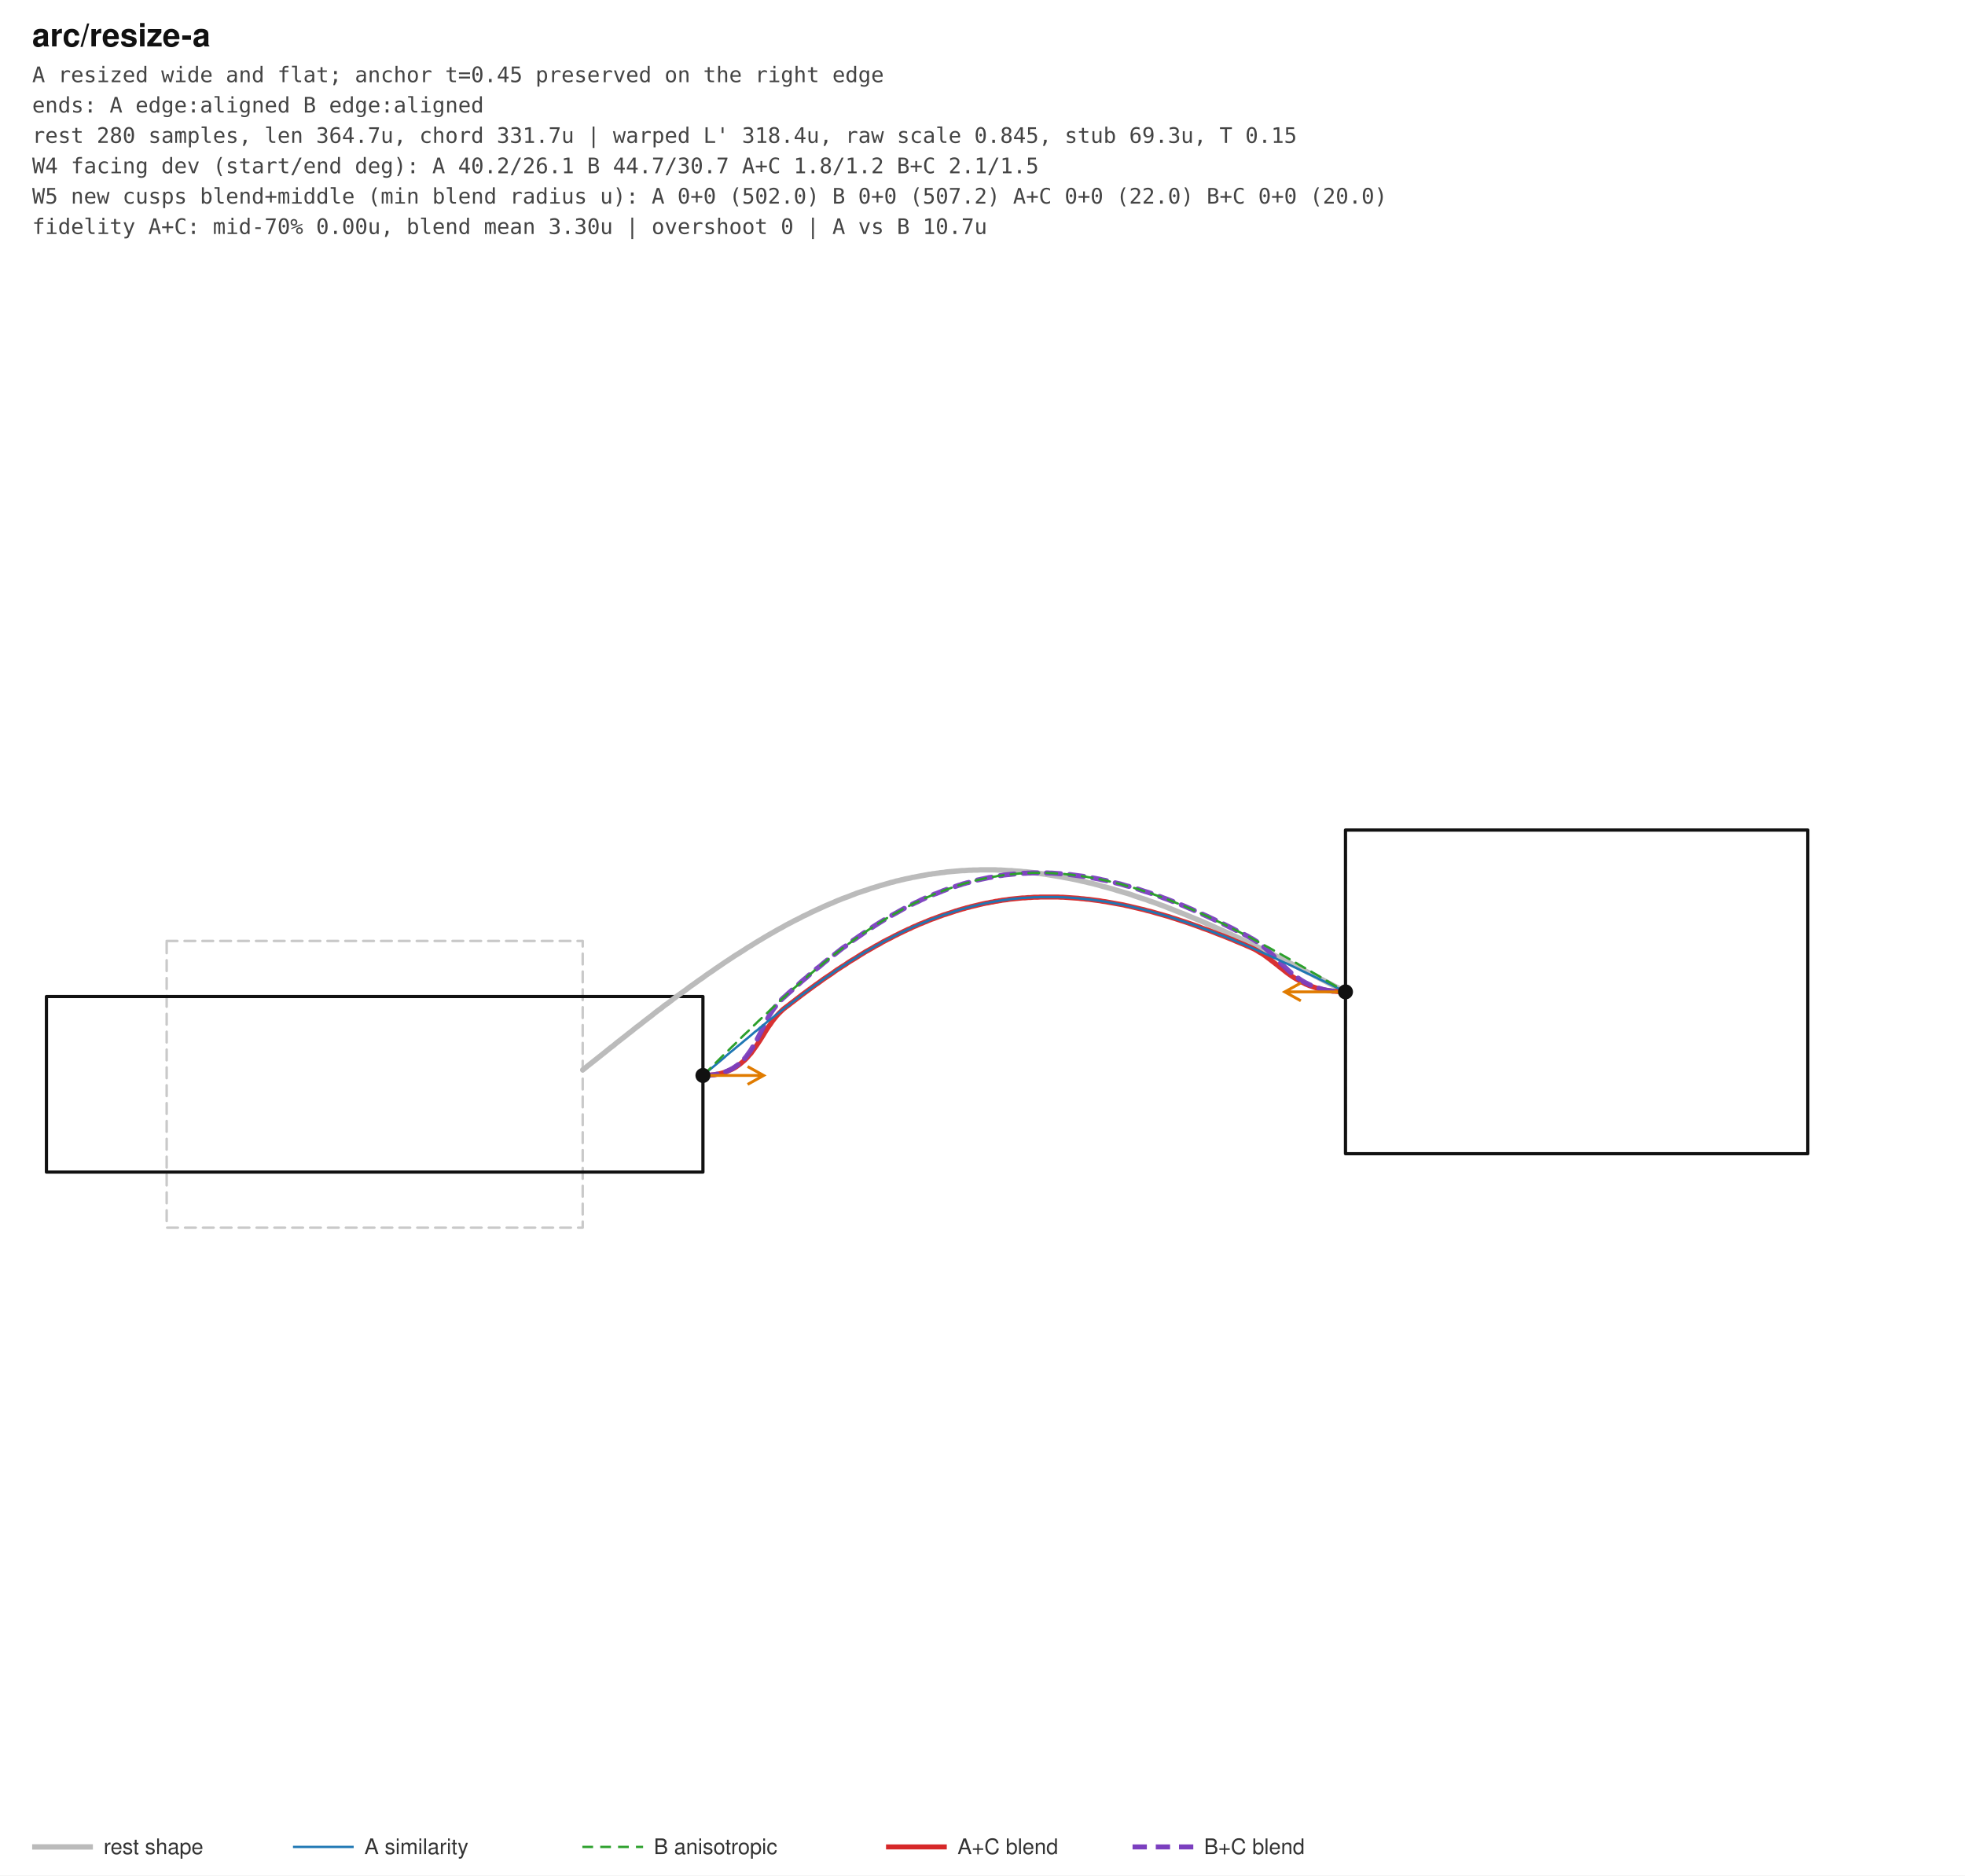
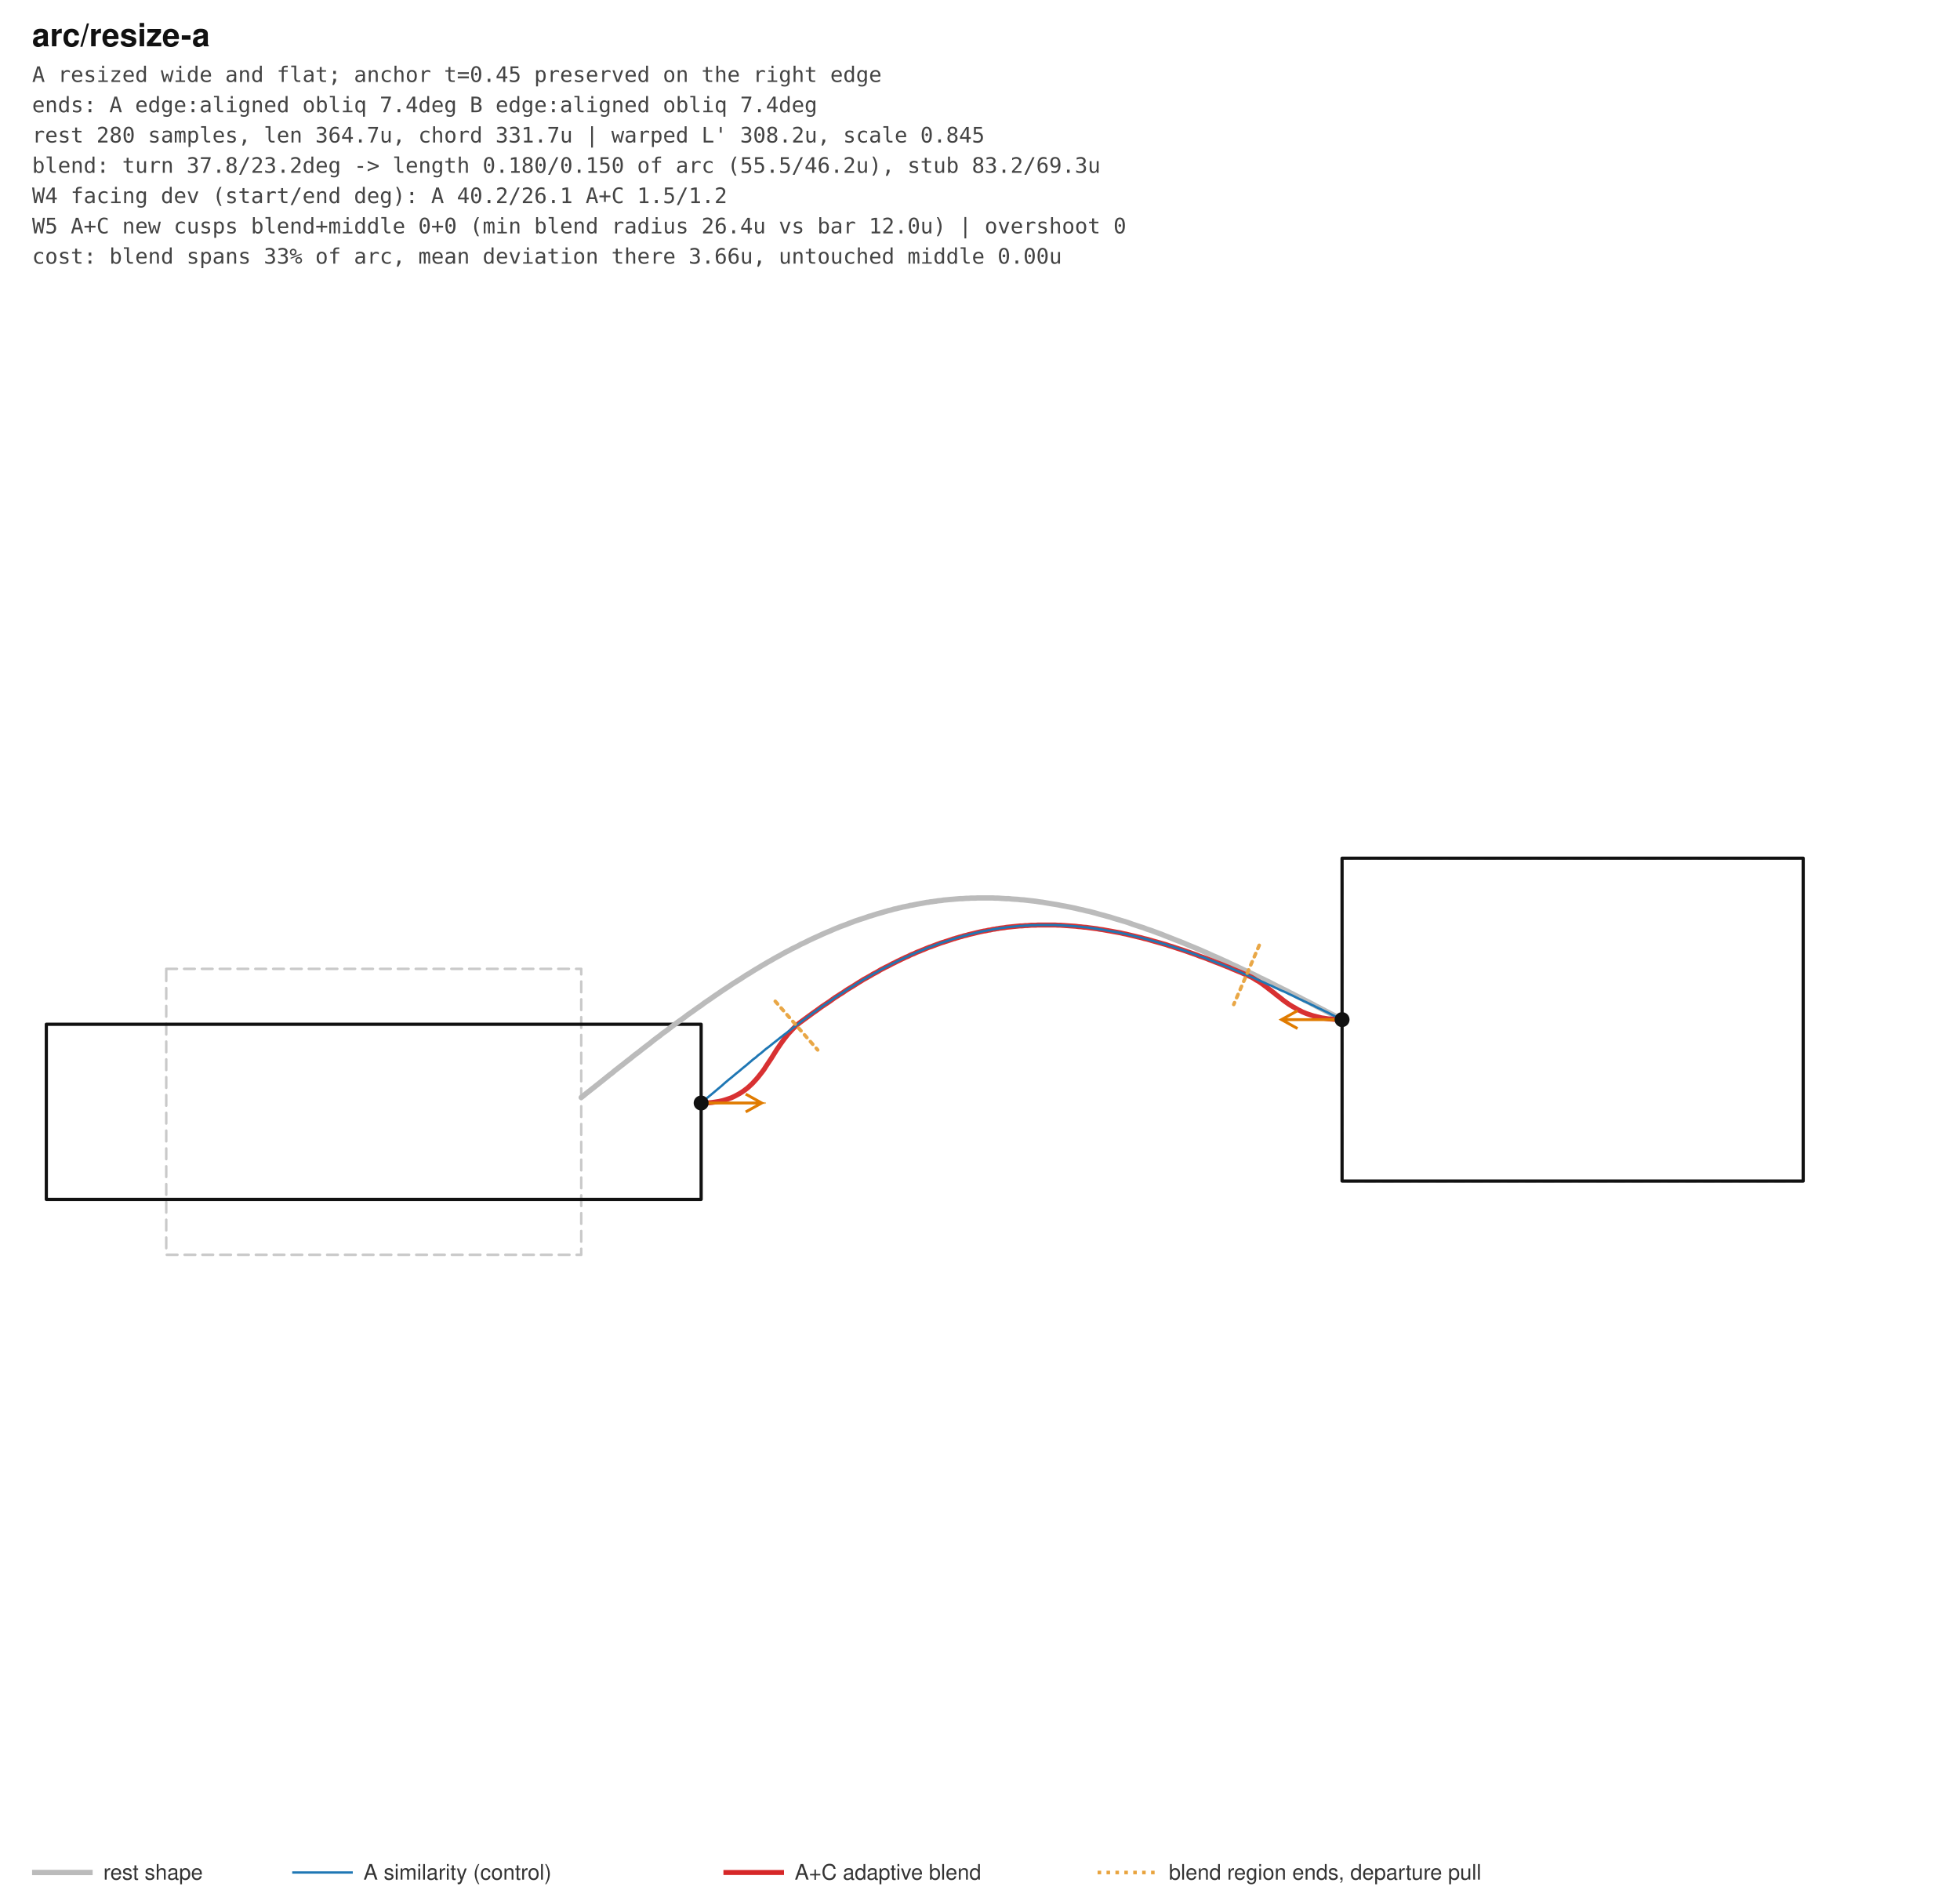
- <svg xmlns="http://www.w3.org/2000/svg" width="1100" height="1050" viewBox="0 0 1100 1050">
-   <rect x="0" y="0" width="1100" height="1050" fill="#ffffff" />
+ <svg xmlns="http://www.w3.org/2000/svg" width="1100" height="1067" viewBox="0 0 1100 1067">
+   <rect x="0" y="0" width="1100" height="1067" fill="#ffffff" />
  <text x="18" y="26" font-family="-apple-system,Helvetica,Arial" font-size="18" font-weight="600" fill="#111">arc/resize-a</text>
  <text x="18" y="46" font-family="ui-monospace,Menlo,monospace" font-size="12" fill="#444">A resized wide and flat; anchor t=0.45 preserved on the right edge</text>
-   <text x="18" y="63" font-family="ui-monospace,Menlo,monospace" font-size="12" fill="#444">ends: A edge:aligned   B edge:aligned</text>
-   <text x="18" y="80" font-family="ui-monospace,Menlo,monospace" font-size="12" fill="#444">rest 280 samples, len 364.7u, chord 331.7u   |   warped L' 318.4u, raw scale 0.845, stub 69.3u, T 0.15</text>
-   <text x="18" y="97" font-family="ui-monospace,Menlo,monospace" font-size="12" fill="#444">W4 facing dev (start/end deg):  A 40.2/26.1  B 44.7/30.7  A+C 1.8/1.2  B+C 2.1/1.5</text>
-   <text x="18" y="114" font-family="ui-monospace,Menlo,monospace" font-size="12" fill="#444">W5 new cusps blend+middle (min blend radius u):  A 0+0 (502.0)  B 0+0 (507.2)  A+C 0+0 (22.0)  B+C 0+0 (20.0)</text>
-   <text x="18" y="131" font-family="ui-monospace,Menlo,monospace" font-size="12" fill="#444">fidelity A+C: mid-70% 0.00u, blend mean 3.30u   |   overshoot 0   |   A vs B 10.7u</text>
-   <polyline fill="none" stroke="#c9c9c9" stroke-width="1.40" stroke-linejoin="round" stroke-linecap="round" stroke-dasharray="6,4" points="93.3,526.8 326.2,526.8 326.2,687.3 93.3,687.3 93.3,526.8" />
-   <polyline fill="none" stroke="#c9c9c9" stroke-width="1.40" stroke-linejoin="round" stroke-linecap="round" stroke-dasharray="6,4" points="753.2,464.7 1012.0,464.7 1012.0,645.9 753.2,645.9 753.2,464.7" />
-   <polyline fill="none" stroke="#111111" stroke-width="1.80" stroke-linejoin="round" stroke-linecap="round" points="26.0,557.9 393.5,557.9 393.5,656.2 26.0,656.2 26.0,557.9" />
-   <polyline fill="none" stroke="#111111" stroke-width="1.80" stroke-linejoin="round" stroke-linecap="round" points="753.2,464.7 1012.0,464.7 1012.0,645.9 753.2,645.9 753.2,464.7" />
-   <polyline fill="none" stroke="#bbbbbb" stroke-width="3.00" stroke-linejoin="round" stroke-linecap="round" points="326.2,599.0 327.5,598.0 328.8,596.9 330.2,595.8 331.6,594.7 333.0,593.6 334.5,592.4 335.9,591.3 337.4,590.1 338.9,588.9 340.5,587.6 342.0,586.4 343.6,585.2 345.1,583.9 346.8,582.6 348.3,581.4 349.9,580.2 351.6,578.8 353.2,577.6 354.8,576.3 356.4,575.0 358.2,573.7 359.8,572.4 361.6,571.0 363.3,569.7 365.0,568.4 366.7,567.0 368.4,565.7 370.2,564.4 371.9,563.0 373.8,561.7 375.6,560.3 377.3,559.0 379.0,557.7 380.8,556.4 382.5,555.2 384.3,553.9 386.1,552.5 388.0,551.2 389.8,549.9 391.6,548.6 393.4,547.4 395.1,546.1 397.0,544.8 398.8,543.6 400.6,542.3 402.4,541.1 404.3,539.8 406.2,538.5 407.9,537.4 409.7,536.2 411.5,535.0 413.3,533.9 415.2,532.7 416.9,531.6 418.7,530.4 420.6,529.3 422.3,528.2 424.1,527.1 425.8,526.1 427.6,525.0 429.3,524.0 431.0,523.0 432.8,522.0 434.5,521.0 436.3,520.0 438.0,519.1 439.7,518.1 441.4,517.2 443.0,516.4 444.6,515.5 446.3,514.7 447.9,513.9 449.5,513.0 451.1,512.3 452.7,511.5 454.3,510.7 455.8,510.0 457.3,509.3 458.9,508.6 460.4,507.9 461.9,507.2 463.3,506.6 464.7,506.0 466.2,505.4 467.5,504.8 468.9,504.2 470.2,503.7 471.6,503.1 473.0,502.6 474.4,502.1 475.7,501.6 476.9,501.1 478.3,500.6 479.5,500.1 480.7,499.7 481.9,499.3 483.1,498.9 484.4,498.5 485.6,498.1 486.7,497.7 487.8,497.3 489.0,497.0 490.2,496.6 491.2,496.3 492.4,495.9 493.5,495.6 494.6,495.3 495.6,495.0 496.6,494.7 497.7,494.4 498.6,494.1 499.6,493.9 500.7,493.6 501.6,493.3 502.6,493.1 503.5,492.9 504.6,492.6 505.6,492.4 506.7,492.1 507.8,491.9 508.8,491.7 509.8,491.5 510.8,491.2 511.7,491.1 512.7,490.9 513.7,490.7 514.7,490.5 515.8,490.3 516.9,490.1 518.0,489.9 519.1,489.7 520.1,489.5 521.2,489.4 522.1,489.2 523.2,489.1 524.4,488.9 525.4,488.8 526.4,488.6 527.6,488.5 528.6,488.4 529.6,488.2 530.7,488.1 531.9,488.0 532.9,487.9 534.2,487.8 535.3,487.7 536.5,487.6 537.6,487.5 538.8,487.4 540.0,487.4 541.2,487.3 542.5,487.2 543.6,487.2 544.9,487.1 546.1,487.1 547.3,487.1 548.7,487.0 550.2,487.0 551.5,487.0 552.9,487.0 554.3,487.0 555.7,487.0 557.1,487.0 558.6,487.1 560.1,487.1 561.5,487.2 563.0,487.3 564.6,487.4 566.2,487.4 567.8,487.6 569.4,487.7 571.2,487.8 572.8,488.0 574.6,488.1 576.3,488.3 578.0,488.5 579.8,488.7 581.5,488.9 583.3,489.2 585.0,489.4 586.7,489.7 588.5,490.0 590.3,490.3 592.2,490.6 594.0,490.9 595.9,491.3 597.7,491.6 599.7,492.0 601.7,492.4 603.6,492.8 605.6,493.3 607.6,493.7 609.5,494.2 611.4,494.6 613.3,495.1 615.2,495.6 617.2,496.2 619.2,496.7 621.3,497.3 623.2,497.8 625.3,498.5 627.4,499.1 629.4,499.7 631.5,500.3 633.6,501.0 635.5,501.7 637.6,502.4 639.7,503.1 641.7,503.7 643.7,504.5 645.9,505.2 647.8,505.9 649.9,506.7 651.9,507.4 653.8,508.2 655.9,509.0 657.9,509.8 659.9,510.6 662.0,511.4 664.0,512.2 665.9,513.0 667.8,513.8 669.8,514.6 671.7,515.4 673.6,516.2 675.6,517.1 677.5,517.9 679.4,518.8 681.2,519.6 683.1,520.4 685.1,521.3 686.8,522.1 688.7,522.9 690.4,523.8 692.2,524.6 694.0,525.4 695.8,526.3 697.5,527.1 699.2,527.9 700.8,528.6 702.4,529.4 704.1,530.2 705.7,531.0 707.4,531.9 709.0,532.6 710.6,533.4 712.3,534.2 713.8,535.0 715.2,535.7 716.7,536.5 718.2,537.2 719.7,538.0 721.2,538.7 722.6,539.4 724.0,540.2 725.5,540.9 726.8,541.6 728.2,542.3 729.5,542.9 730.7,543.6 731.9,544.2 733.3,544.9 734.7,545.6 736.0,546.3 737.2,546.9 738.4,547.6 739.6,548.2 740.8,548.8 741.9,549.4 743.1,550.0 744.2,550.6 745.4,551.2 746.5,551.8 747.7,552.4 748.9,553.0 749.9,553.6 750.9,554.1 752.0,554.7 753.2,555.3" />
-   <polyline fill="none" stroke="#d62728" stroke-width="2.80" stroke-linejoin="round" stroke-linecap="round" opacity="0.95" points="393.5,602.1 395.6,602.1 397.6,601.9 399.6,601.7 401.5,601.4 403.3,601.0 405.1,600.5 406.7,600.0 408.4,599.2 410.0,598.5 411.5,597.7 412.9,596.7 414.3,595.7 415.6,594.6 416.9,593.5 418.1,592.3 419.2,591.0 420.4,589.7 421.4,588.3 422.4,586.9 423.4,585.5 424.4,584.0 425.4,582.5 426.4,580.9 427.4,579.3 428.3,577.8 429.3,576.2 430.3,574.7 431.4,573.2 432.4,571.7 433.6,570.2 434.8,568.7 436.0,567.4 437.3,566.1 438.6,564.9 440.0,563.8 441.5,562.7 443.0,561.5 444.6,560.3 446.0,559.2 447.6,558.0 449.0,556.9 450.5,555.8 452.0,554.7 453.5,553.6 455.0,552.5 456.5,551.4 458.1,550.3 459.6,549.2 461.1,548.1 462.6,547.1 464.1,546.1 465.6,545.1 467.1,544.0 468.5,543.0 470.1,542.0 471.6,541.0 473.1,540.1 474.5,539.1 475.9,538.2 477.4,537.3 478.9,536.4 480.3,535.5 481.7,534.6 483.2,533.7 484.6,532.8 486.1,532.0 487.5,531.2 488.9,530.4 490.2,529.6 491.6,528.9 493.0,528.1 494.3,527.3 495.7,526.6 497.0,525.9 498.3,525.3 499.6,524.6 500.9,523.9 502.2,523.3 503.5,522.6 504.8,522.0 506.0,521.4 507.1,520.9 508.3,520.3 509.6,519.8 510.7,519.2 511.8,518.7 512.9,518.3 514.1,517.7 515.3,517.2 516.4,516.8 517.5,516.3 518.6,515.9 519.7,515.4 520.7,515.0 521.7,514.6 522.7,514.3 523.7,513.9 524.8,513.5 525.8,513.1 526.7,512.8 527.7,512.4 528.6,512.1 529.7,511.8 530.5,511.5 531.5,511.2 532.4,510.9 533.3,510.6 534.2,510.3 535.0,510.0 535.9,509.8 536.7,509.5 537.5,509.3 538.4,509.0 539.2,508.8 540.0,508.6 540.8,508.3 541.7,508.1 542.6,507.9 543.5,507.6 544.4,507.4 545.2,507.2 546.1,507.0 546.9,506.8 547.7,506.6 548.5,506.4 549.4,506.2 550.2,506.0 551.2,505.8 552.1,505.6 553.0,505.5 553.9,505.3 554.7,505.1 555.7,505.0 556.5,504.8 557.4,504.6 558.4,504.5 559.2,504.3 560.1,504.2 561.0,504.0 561.9,503.9 562.8,503.8 563.7,503.7 564.7,503.5 565.5,503.4 566.6,503.3 567.6,503.2 568.5,503.1 569.5,503.0 570.5,502.9 571.5,502.8 572.5,502.7 573.6,502.7 574.6,502.6 575.6,502.5 576.7,502.5 577.7,502.4 578.9,502.3 580.1,502.3 581.2,502.3 582.4,502.2 583.6,502.2 584.8,502.2 585.9,502.2 587.3,502.2 588.5,502.2 589.7,502.2 591.0,502.2 592.3,502.2 593.7,502.3 595.0,502.3 596.4,502.4 597.9,502.5 599.3,502.6 600.7,502.7 602.2,502.8 603.7,502.9 605.2,503.1 606.6,503.2 608.1,503.4 609.6,503.5 611.0,503.7 612.5,503.9 614.1,504.1 615.7,504.3 617.2,504.6 618.8,504.8 620.4,505.1 622.1,505.4 623.8,505.7 625.4,506.0 627.1,506.3 628.8,506.6 630.4,507.0 632.0,507.3 633.6,507.7 635.3,508.1 637.0,508.5 638.6,508.9 640.4,509.3 642.1,509.8 643.9,510.2 645.6,510.7 647.3,511.2 649.1,511.7 650.9,512.2 652.6,512.7 654.4,513.2 656.1,513.8 657.8,514.3 659.6,514.9 661.4,515.5 663.0,516.0 664.8,516.6 666.5,517.2 668.2,517.8 669.9,518.4 671.6,519.0 673.3,519.7 675.1,520.3 676.8,520.9 678.5,521.6 680.1,522.2 681.8,522.9 683.4,523.5 685.0,524.1 686.7,524.8 688.4,525.5 690.0,526.1 691.5,526.8 693.2,527.5 694.9,528.2 696.4,528.8 697.9,529.5 699.4,530.1 700.9,530.8 702.4,531.5 703.8,532.3 705.0,533.1 706.3,533.8 707.5,534.6 708.6,535.4 709.8,536.3 710.9,537.1 712.0,538.0 713.1,538.8 714.2,539.7 715.3,540.5 716.3,541.4 717.3,542.1 718.3,542.9 719.3,543.7 720.3,544.5 721.4,545.3 722.4,546.0 723.4,546.7 724.5,547.4 725.5,548.0 726.6,548.6 727.6,549.2 728.6,549.8 729.7,550.3 730.8,550.9 732.0,551.4 733.2,551.9 734.4,552.3 735.6,552.7 736.8,553.1 738.0,553.4 739.2,553.7 740.5,554.0 741.7,554.3 743.1,554.5 744.4,554.7 745.8,554.9 747.3,555.0 748.7,555.1 750.1,555.2 751.6,555.3 753.2,555.3" />
-   <polyline fill="none" stroke="#7b3fbf" stroke-width="2.80" stroke-linejoin="round" stroke-linecap="round" stroke-dasharray="8,5" opacity="0.95" points="393.5,602.1 395.6,602.1 397.7,601.9 399.7,601.7 401.7,601.3 403.5,600.9 405.3,600.3 407.0,599.7 408.7,598.9 410.2,598.1 411.7,597.1 413.1,596.1 414.5,594.9 415.7,593.7 417.0,592.4 418.1,591.0 419.1,589.6 420.2,588.1 421.1,586.6 422.1,585.0 423.0,583.4 423.9,581.7 424.8,580.0 425.7,578.2 426.6,576.4 427.4,574.7 428.3,572.9 429.2,571.2 430.1,569.5 431.1,567.8 432.2,566.1 433.3,564.5 434.5,563.0 435.7,561.5 437.0,560.1 438.3,558.8 439.7,557.6 441.2,556.2 442.7,554.9 444.1,553.6 445.6,552.3 447.0,551.1 448.4,549.8 449.9,548.5 451.4,547.3 452.8,546.0 454.3,544.8 455.8,543.5 457.3,542.2 458.8,541.1 460.2,539.9 461.6,538.7 463.1,537.5 464.6,536.3 466.0,535.2 467.5,534.1 469.0,532.9 470.4,531.8 471.8,530.7 473.3,529.7 474.7,528.6 476.2,527.6 477.5,526.5 479.0,525.5 480.4,524.5 481.9,523.5 483.3,522.5 484.7,521.6 486.1,520.6 487.4,519.8 488.7,518.9 490.1,518.0 491.5,517.1 492.8,516.3 494.1,515.5 495.4,514.7 496.7,513.9 498.0,513.2 499.3,512.4 500.6,511.7 501.9,511.0 503.1,510.3 504.2,509.7 505.4,509.0 506.7,508.3 507.8,507.7 508.9,507.2 510.0,506.6 511.2,506.0 512.4,505.4 513.6,504.9 514.6,504.4 515.7,503.8 516.9,503.3 517.9,502.8 518.9,502.4 519.9,502.0 521.0,501.5 522.0,501.1 523.0,500.6 524.0,500.3 525.0,499.9 526.0,499.5 527.0,499.1 527.9,498.7 528.8,498.4 529.8,498.0 530.7,497.7 531.6,497.4 532.4,497.1 533.3,496.8 534.2,496.5 535.0,496.2 535.9,495.9 536.8,495.6 537.6,495.4 538.4,495.1 539.3,494.8 540.2,494.6 541.1,494.3 542.1,494.1 542.9,493.8 543.8,493.6 544.7,493.4 545.5,493.1 546.3,492.9 547.1,492.7 548.1,492.5 549.0,492.3 549.9,492.1 550.9,491.9 551.8,491.7 552.7,491.5 553.6,491.3 554.5,491.2 555.4,491.0 556.4,490.8 557.3,490.7 558.2,490.5 559.2,490.3 560.1,490.2 561.0,490.1 561.9,489.9 562.9,489.8 563.8,489.7 564.9,489.6 566.0,489.5 566.9,489.4 567.9,489.3 569.0,489.2 570.0,489.1 571.1,489.0 572.2,489.0 573.2,488.9 574.3,488.9 575.3,488.8 576.4,488.8 577.7,488.7 578.9,488.7 580.1,488.7 581.3,488.7 582.5,488.7 583.7,488.7 584.9,488.7 586.3,488.7 587.6,488.8 588.8,488.8 590.1,488.9 591.5,489.0 592.9,489.1 594.3,489.2 595.7,489.3 597.2,489.5 598.7,489.6 600.2,489.8 601.7,490.0 603.2,490.2 604.7,490.4 606.2,490.6 607.8,490.8 609.2,491.1 610.7,491.3 612.3,491.6 613.9,491.9 615.5,492.2 617.1,492.6 618.8,492.9 620.4,493.3 622.1,493.7 623.8,494.1 625.4,494.5 627.2,494.9 628.9,495.4 630.5,495.9 632.2,496.3 633.8,496.8 635.5,497.3 637.2,497.8 638.9,498.4 640.7,499.0 642.4,499.5 644.2,500.1 646.0,500.8 647.7,501.4 649.5,502.0 651.3,502.7 653.0,503.3 654.8,504.0 656.6,504.7 658.2,505.4 660.0,506.1 661.8,506.8 663.5,507.5 665.3,508.3 667.0,509.0 668.7,509.8 670.4,510.5 672.1,511.3 673.8,512.1 675.6,512.9 677.3,513.7 679.0,514.5 680.7,515.3 682.3,516.1 683.9,516.8 685.5,517.6 687.3,518.5 688.9,519.3 690.5,520.1 692.0,520.9 693.7,521.7 695.3,522.6 696.8,523.3 698.4,524.1 699.9,525.0 701.4,525.8 702.8,526.7 704.2,527.6 705.4,528.5 706.6,529.5 707.8,530.4 708.9,531.4 710.0,532.4 711.1,533.4 712.2,534.5 713.2,535.5 714.3,536.5 715.3,537.6 716.3,538.6 717.2,539.5 718.2,540.5 719.2,541.4 720.2,542.3 721.2,543.3 722.2,544.1 723.2,545.0 724.2,545.8 725.3,546.6 726.3,547.3 727.3,548.0 728.3,548.7 729.3,549.3 730.5,550.0 731.7,550.6 732.9,551.2 734.0,551.7 735.2,552.2 736.5,552.7 737.7,553.1 738.9,553.4 740.1,553.8 741.4,554.1 742.8,554.4 744.1,554.6 745.6,554.8 747.1,555.0 748.5,555.1 750.0,555.2 751.5,555.3 753.2,555.3" />
-   <polyline fill="none" stroke="#1f77b4" stroke-width="1.30" stroke-linejoin="round" stroke-linecap="round" points="393.5,602.1 394.6,601.2 395.7,600.3 396.8,599.3 398.0,598.3 399.1,597.4 400.3,596.4 401.5,595.4 402.8,594.3 404.0,593.3 405.3,592.2 406.5,591.1 407.8,590.0 409.1,588.9 410.5,587.8 411.8,586.7 413.1,585.6 414.5,584.5 415.8,583.4 417.1,582.3 418.5,581.2 419.9,580.0 421.2,578.9 422.7,577.6 424.2,576.5 425.5,575.3 427.0,574.2 428.4,573.0 429.8,571.8 431.3,570.7 432.8,569.5 434.3,568.3 435.7,567.2 437.2,566.0 438.6,564.9 440.0,563.8 441.5,562.7 443.0,561.5 444.6,560.3 446.0,559.2 447.6,558.0 449.0,556.9 450.5,555.8 452.0,554.7 453.5,553.6 455.0,552.5 456.5,551.4 458.1,550.3 459.6,549.2 461.1,548.1 462.6,547.1 464.1,546.1 465.6,545.1 467.1,544.0 468.5,543.0 470.1,542.0 471.6,541.0 473.1,540.1 474.5,539.1 475.9,538.2 477.4,537.3 478.9,536.4 480.3,535.5 481.7,534.6 483.2,533.7 484.6,532.8 486.1,532.0 487.5,531.2 488.9,530.4 490.2,529.6 491.6,528.9 493.0,528.1 494.3,527.3 495.7,526.6 497.0,525.9 498.3,525.3 499.6,524.6 500.9,523.9 502.2,523.3 503.5,522.6 504.8,522.0 506.0,521.4 507.1,520.9 508.3,520.3 509.6,519.8 510.7,519.2 511.8,518.7 512.9,518.3 514.1,517.7 515.3,517.2 516.4,516.8 517.5,516.3 518.6,515.9 519.7,515.4 520.7,515.0 521.7,514.6 522.7,514.3 523.7,513.9 524.8,513.5 525.8,513.1 526.7,512.8 527.7,512.4 528.6,512.1 529.7,511.8 530.5,511.5 531.5,511.2 532.4,510.9 533.3,510.6 534.2,510.3 535.0,510.0 535.9,509.8 536.7,509.5 537.5,509.3 538.4,509.0 539.2,508.8 540.0,508.6 540.8,508.3 541.7,508.1 542.6,507.9 543.5,507.6 544.4,507.4 545.2,507.2 546.1,507.0 546.9,506.8 547.7,506.6 548.5,506.4 549.4,506.2 550.2,506.0 551.2,505.8 552.1,505.6 553.0,505.5 553.9,505.3 554.7,505.1 555.7,505.0 556.5,504.8 557.4,504.6 558.4,504.5 559.2,504.3 560.1,504.2 561.0,504.0 561.9,503.9 562.8,503.8 563.7,503.7 564.7,503.5 565.5,503.4 566.6,503.3 567.6,503.2 568.5,503.1 569.5,503.0 570.5,502.9 571.5,502.8 572.5,502.7 573.6,502.7 574.6,502.6 575.6,502.5 576.7,502.5 577.7,502.4 578.9,502.3 580.1,502.3 581.2,502.3 582.4,502.2 583.6,502.2 584.8,502.2 585.9,502.2 587.3,502.2 588.5,502.2 589.7,502.2 591.0,502.2 592.3,502.2 593.7,502.3 595.0,502.3 596.4,502.4 597.9,502.5 599.3,502.6 600.7,502.7 602.2,502.8 603.7,502.9 605.2,503.1 606.6,503.2 608.1,503.4 609.6,503.5 611.0,503.7 612.5,503.9 614.1,504.1 615.7,504.3 617.2,504.6 618.8,504.8 620.4,505.1 622.1,505.4 623.8,505.7 625.4,506.0 627.1,506.3 628.8,506.6 630.4,507.0 632.0,507.3 633.6,507.7 635.3,508.1 637.0,508.5 638.6,508.9 640.4,509.3 642.1,509.8 643.9,510.2 645.6,510.7 647.3,511.2 649.1,511.7 650.9,512.2 652.6,512.7 654.4,513.2 656.1,513.8 657.8,514.3 659.6,514.9 661.4,515.5 663.0,516.0 664.8,516.6 666.5,517.2 668.2,517.8 669.9,518.4 671.6,519.0 673.3,519.7 675.1,520.3 676.8,520.9 678.5,521.6 680.1,522.2 681.8,522.9 683.4,523.5 685.0,524.1 686.7,524.8 688.4,525.5 690.0,526.1 691.5,526.8 693.2,527.5 694.9,528.2 696.4,528.8 697.9,529.5 699.4,530.1 701.0,530.8 702.5,531.4 704.1,532.1 705.5,532.7 706.9,533.4 708.3,534.0 709.7,534.6 711.1,535.3 712.5,535.9 714.0,536.5 715.3,537.2 716.7,537.8 718.1,538.5 719.4,539.1 720.7,539.6 722.0,540.2 723.2,540.8 724.5,541.4 725.8,542.0 727.0,542.6 728.2,543.2 729.4,543.8 730.6,544.3 731.7,544.9 732.9,545.4 733.9,545.9 735.0,546.4 736.1,547.0 737.3,547.5 738.4,548.1 739.5,548.6 740.5,549.1 741.6,549.6 742.6,550.1 743.6,550.6 744.5,551.0 745.5,551.5 746.5,552.0 747.4,552.5 748.4,553.0 749.5,553.5 750.4,553.9 751.3,554.3 752.2,554.8 753.2,555.3" />
-   <polyline fill="none" stroke="#2ca02c" stroke-width="1.30" stroke-linejoin="round" stroke-linecap="round" stroke-dasharray="6,4" points="393.5,602.1 394.5,601.1 395.6,600.1 396.7,599.0 397.8,597.9 398.9,596.8 400.1,595.6 401.2,594.5 402.4,593.3 403.6,592.1 404.8,590.9 406.0,589.7 407.3,588.5 408.5,587.3 409.8,586.0 411.1,584.8 412.3,583.6 413.7,582.2 414.9,581.0 416.2,579.7 417.5,578.5 418.9,577.2 420.2,575.9 421.6,574.5 423.0,573.2 424.3,571.9 425.7,570.6 427.1,569.3 428.5,568.0 429.9,566.7 431.3,565.3 432.8,563.9 434.1,562.7 435.5,561.4 436.9,560.1 438.3,558.8 439.7,557.6 441.2,556.2 442.7,554.9 444.1,553.6 445.6,552.3 447.0,551.1 448.4,549.8 449.9,548.5 451.4,547.3 452.8,546.0 454.3,544.8 455.8,543.5 457.3,542.2 458.8,541.1 460.2,539.9 461.6,538.7 463.1,537.5 464.6,536.3 466.0,535.2 467.5,534.1 469.0,532.9 470.4,531.8 471.8,530.7 473.3,529.7 474.7,528.6 476.2,527.6 477.5,526.5 479.0,525.5 480.4,524.5 481.9,523.5 483.3,522.5 484.7,521.6 486.1,520.6 487.4,519.8 488.7,518.9 490.1,518.0 491.5,517.1 492.8,516.3 494.1,515.5 495.4,514.7 496.7,513.9 498.0,513.2 499.3,512.4 500.6,511.7 501.9,511.0 503.1,510.3 504.2,509.7 505.4,509.0 506.7,508.3 507.8,507.7 508.9,507.2 510.0,506.6 511.2,506.0 512.4,505.4 513.6,504.9 514.6,504.4 515.7,503.8 516.9,503.3 517.9,502.8 518.9,502.4 519.9,502.0 521.0,501.5 522.0,501.1 523.0,500.6 524.0,500.3 525.0,499.9 526.0,499.5 527.0,499.1 527.9,498.7 528.8,498.4 529.8,498.0 530.7,497.7 531.6,497.4 532.4,497.1 533.3,496.8 534.2,496.5 535.0,496.2 535.9,495.9 536.8,495.6 537.6,495.4 538.4,495.1 539.3,494.8 540.2,494.6 541.1,494.3 542.1,494.1 542.9,493.8 543.8,493.6 544.7,493.4 545.5,493.1 546.3,492.9 547.1,492.7 548.1,492.5 549.0,492.3 549.9,492.1 550.9,491.9 551.8,491.7 552.7,491.5 553.6,491.3 554.5,491.2 555.4,491.0 556.4,490.8 557.3,490.7 558.2,490.5 559.2,490.3 560.1,490.2 561.0,490.1 561.9,489.9 562.9,489.8 563.8,489.7 564.9,489.6 566.0,489.5 566.9,489.4 567.9,489.3 569.0,489.2 570.0,489.1 571.1,489.0 572.2,489.0 573.2,488.9 574.3,488.9 575.3,488.8 576.4,488.8 577.7,488.7 578.9,488.7 580.1,488.7 581.3,488.7 582.5,488.7 583.7,488.7 584.9,488.7 586.3,488.7 587.6,488.8 588.8,488.8 590.1,488.9 591.5,489.0 592.9,489.1 594.3,489.2 595.7,489.3 597.2,489.5 598.7,489.6 600.2,489.8 601.7,490.0 603.2,490.2 604.7,490.4 606.2,490.6 607.8,490.8 609.2,491.1 610.7,491.3 612.3,491.6 613.9,491.9 615.5,492.2 617.1,492.6 618.8,492.9 620.4,493.3 622.1,493.7 623.8,494.1 625.4,494.5 627.2,494.9 628.9,495.4 630.5,495.9 632.2,496.3 633.8,496.8 635.5,497.3 637.2,497.8 638.9,498.4 640.7,499.0 642.4,499.5 644.2,500.1 646.0,500.8 647.7,501.4 649.5,502.0 651.3,502.7 653.0,503.3 654.8,504.0 656.6,504.7 658.2,505.4 660.0,506.1 661.8,506.8 663.5,507.5 665.3,508.3 667.0,509.0 668.7,509.8 670.4,510.5 672.1,511.3 673.8,512.1 675.6,512.9 677.3,513.7 679.0,514.5 680.7,515.3 682.3,516.1 683.9,516.8 685.5,517.6 687.3,518.5 688.9,519.3 690.5,520.1 692.0,520.9 693.7,521.7 695.3,522.6 696.8,523.3 698.4,524.1 699.9,524.9 701.4,525.7 703.0,526.6 704.5,527.4 705.9,528.1 707.3,528.9 708.7,529.7 710.1,530.4 711.5,531.2 712.9,532.0 714.3,532.8 715.7,533.5 717.1,534.3 718.5,535.1 719.8,535.8 721.0,536.5 722.3,537.2 723.5,537.9 724.8,538.7 726.1,539.4 727.2,540.1 728.5,540.8 729.7,541.5 730.8,542.1 732.0,542.8 733.1,543.4 734.1,544.0 735.2,544.7 736.3,545.3 737.5,546.0 738.6,546.6 739.6,547.3 740.7,547.9 741.7,548.5 742.7,549.1 743.7,549.6 744.6,550.2 745.6,550.8 746.6,551.4 747.5,551.9 748.5,552.5 749.5,553.1 750.4,553.6 751.3,554.2 752.2,554.7 753.2,555.3" />
-   <path d="M 393.5 602.1 L 427.5 602.1 M 418.5 607.1 L 427.5 602.1 L 418.5 597.1" fill="none" stroke="#e07b00" stroke-width="1.6" />
-   <path d="M 753.2 555.3 L 719.2 555.3 M 728.2 550.3 L 719.2 555.3 L 728.2 560.3" fill="none" stroke="#e07b00" stroke-width="1.6" />
-   <circle cx="393.5" cy="602.1" r="4.20" fill="#111111" />
-   <circle cx="753.2" cy="555.3" r="4.20" fill="#111111" />
-   <line x1="18" y1="1034" x2="52" y2="1034" stroke="#bbbbbb" stroke-width="3.00" />
-   <text x="58" y="1038" font-family="-apple-system,Helvetica,Arial" font-size="12" fill="#333">rest shape</text>
-   <line x1="164" y1="1034" x2="198" y2="1034" stroke="#1f77b4" stroke-width="1.30" />
-   <text x="204" y="1038" font-family="-apple-system,Helvetica,Arial" font-size="12" fill="#333">A similarity</text>
-   <line x1="326" y1="1034" x2="360" y2="1034" stroke="#2ca02c" stroke-width="1.30" stroke-dasharray="6,4" />
-   <text x="366" y="1038" font-family="-apple-system,Helvetica,Arial" font-size="12" fill="#333">B anisotropic</text>
-   <line x1="496" y1="1034" x2="530" y2="1034" stroke="#d62728" stroke-width="2.80" />
-   <text x="536" y="1038" font-family="-apple-system,Helvetica,Arial" font-size="12" fill="#333">A+C blend</text>
-   <line x1="634" y1="1034" x2="668" y2="1034" stroke="#7b3fbf" stroke-width="2.80" stroke-dasharray="8,5" />
-   <text x="674" y="1038" font-family="-apple-system,Helvetica,Arial" font-size="12" fill="#333">B+C blend</text>
+   <text x="18" y="63" font-family="ui-monospace,Menlo,monospace" font-size="12" fill="#444">ends: A edge:aligned obliq 7.4deg   B edge:aligned obliq 7.4deg</text>
+   <text x="18" y="80" font-family="ui-monospace,Menlo,monospace" font-size="12" fill="#444">rest 280 samples, len 364.7u, chord 331.7u   |   warped L' 308.2u, scale 0.845</text>
+   <text x="18" y="97" font-family="ui-monospace,Menlo,monospace" font-size="12" fill="#444">blend: turn 37.8/23.2deg -&gt; length 0.180/0.150 of arc (55.5/46.2u), stub 83.2/69.3u</text>
+   <text x="18" y="114" font-family="ui-monospace,Menlo,monospace" font-size="12" fill="#444">W4 facing dev (start/end deg): A 40.2/26.1   A+C 1.5/1.2</text>
+   <text x="18" y="131" font-family="ui-monospace,Menlo,monospace" font-size="12" fill="#444">W5 A+C new cusps blend+middle 0+0 (min blend radius 26.4u vs bar 12.0u)   |   overshoot 0</text>
+   <text x="18" y="148" font-family="ui-monospace,Menlo,monospace" font-size="12" fill="#444">cost: blend spans 33% of arc, mean deviation there 3.66u, untouched middle 0.00u</text>
+   <polyline fill="none" stroke="#c9c9c9" stroke-width="1.40" stroke-linejoin="round" stroke-linecap="round" stroke-dasharray="6,4" points="93.3,543.8 326.2,543.8 326.2,704.3 93.3,704.3 93.3,543.8" />
+   <polyline fill="none" stroke="#c9c9c9" stroke-width="1.40" stroke-linejoin="round" stroke-linecap="round" stroke-dasharray="6,4" points="753.2,481.7 1012.0,481.7 1012.0,662.9 753.2,662.9 753.2,481.7" />
+   <polyline fill="none" stroke="#111111" stroke-width="1.80" stroke-linejoin="round" stroke-linecap="round" points="26.0,574.9 393.5,574.9 393.5,673.2 26.0,673.2 26.0,574.9" />
+   <polyline fill="none" stroke="#111111" stroke-width="1.80" stroke-linejoin="round" stroke-linecap="round" points="753.2,481.7 1012.0,481.7 1012.0,662.9 753.2,662.9 753.2,481.7" />
+   <polyline fill="none" stroke="#bbbbbb" stroke-width="3.00" stroke-linejoin="round" stroke-linecap="round" points="326.2,616.0 327.5,615.0 328.8,613.9 330.2,612.8 331.6,611.7 333.0,610.6 334.5,609.4 335.9,608.3 337.4,607.1 338.9,605.9 340.5,604.6 342.0,603.4 343.6,602.2 345.1,600.9 346.8,599.6 348.3,598.4 349.9,597.2 351.6,595.8 353.2,594.6 354.8,593.3 356.4,592.0 358.2,590.7 359.8,589.4 361.6,588.0 363.3,586.7 365.0,585.4 366.7,584.0 368.4,582.7 370.2,581.4 371.9,580.0 373.8,578.7 375.6,577.3 377.3,576.0 379.0,574.7 380.8,573.4 382.5,572.2 384.3,570.9 386.1,569.5 388.0,568.2 389.8,566.9 391.6,565.6 393.4,564.4 395.1,563.1 397.0,561.8 398.8,560.6 400.6,559.3 402.4,558.1 404.3,556.8 406.2,555.5 407.9,554.4 409.7,553.2 411.5,552.0 413.3,550.9 415.2,549.7 416.9,548.6 418.7,547.4 420.6,546.3 422.3,545.2 424.1,544.1 425.8,543.1 427.6,542.0 429.3,541.0 431.0,540.0 432.8,539.0 434.5,538.0 436.3,537.0 438.0,536.1 439.7,535.1 441.4,534.2 443.0,533.4 444.6,532.5 446.3,531.7 447.9,530.9 449.5,530.0 451.1,529.3 452.7,528.5 454.3,527.7 455.8,527.0 457.3,526.3 458.9,525.6 460.4,524.9 461.9,524.2 463.3,523.6 464.7,523.0 466.2,522.4 467.5,521.8 468.9,521.2 470.2,520.7 471.6,520.1 473.0,519.6 474.4,519.1 475.7,518.6 476.9,518.1 478.3,517.6 479.5,517.1 480.7,516.7 481.9,516.3 483.1,515.9 484.4,515.5 485.6,515.1 486.7,514.7 487.8,514.3 489.0,514.0 490.2,513.6 491.2,513.3 492.4,512.9 493.5,512.6 494.6,512.3 495.6,512.0 496.6,511.7 497.7,511.4 498.6,511.1 499.6,510.9 500.7,510.6 501.6,510.3 502.6,510.1 503.5,509.9 504.6,509.6 505.6,509.4 506.7,509.1 507.8,508.9 508.8,508.7 509.8,508.5 510.8,508.2 511.7,508.1 512.7,507.9 513.7,507.7 514.7,507.5 515.8,507.3 516.9,507.1 518.0,506.9 519.1,506.7 520.1,506.5 521.2,506.4 522.1,506.2 523.2,506.1 524.4,505.9 525.4,505.8 526.4,505.6 527.6,505.5 528.6,505.4 529.6,505.2 530.7,505.1 531.9,505.0 532.9,504.9 534.2,504.8 535.3,504.7 536.5,504.6 537.6,504.5 538.8,504.4 540.0,504.4 541.2,504.3 542.5,504.2 543.6,504.2 544.9,504.1 546.1,504.1 547.3,504.1 548.7,504.0 550.2,504.0 551.5,504.0 552.9,504.0 554.3,504.0 555.7,504.0 557.1,504.0 558.6,504.1 560.1,504.1 561.5,504.2 563.0,504.3 564.6,504.4 566.2,504.4 567.8,504.6 569.4,504.7 571.2,504.8 572.8,505.0 574.6,505.1 576.3,505.3 578.0,505.5 579.8,505.7 581.5,505.9 583.3,506.2 585.0,506.4 586.7,506.7 588.5,507.0 590.3,507.3 592.2,507.6 594.0,507.9 595.9,508.3 597.7,508.6 599.7,509.0 601.7,509.4 603.6,509.8 605.6,510.3 607.6,510.7 609.5,511.2 611.4,511.6 613.3,512.1 615.2,512.6 617.2,513.2 619.2,513.7 621.3,514.3 623.2,514.8 625.3,515.5 627.4,516.1 629.4,516.7 631.5,517.3 633.6,518.0 635.5,518.7 637.6,519.4 639.7,520.1 641.7,520.7 643.7,521.5 645.9,522.2 647.8,522.9 649.9,523.7 651.9,524.4 653.8,525.2 655.9,526.0 657.9,526.8 659.9,527.6 662.0,528.4 664.0,529.2 665.9,530.0 667.8,530.8 669.8,531.6 671.7,532.4 673.6,533.2 675.6,534.1 677.5,534.9 679.4,535.8 681.2,536.6 683.1,537.4 685.1,538.3 686.8,539.1 688.7,539.9 690.4,540.8 692.2,541.6 694.0,542.4 695.8,543.3 697.5,544.1 699.2,544.9 700.8,545.6 702.4,546.4 704.1,547.2 705.7,548.0 707.4,548.9 709.0,549.6 710.6,550.4 712.3,551.2 713.8,552.0 715.2,552.7 716.7,553.5 718.2,554.2 719.7,555.0 721.2,555.7 722.6,556.4 724.0,557.2 725.5,557.9 726.8,558.6 728.2,559.3 729.5,559.9 730.7,560.6 731.9,561.2 733.3,561.9 734.7,562.6 736.0,563.3 737.2,563.9 738.4,564.6 739.6,565.2 740.8,565.8 741.9,566.4 743.1,567.0 744.2,567.6 745.4,568.2 746.5,568.8 747.7,569.4 748.9,570.0 749.9,570.6 750.9,571.1 752.0,571.7 753.2,572.3" />
+   <polyline fill="none" stroke="#e8a33d" stroke-width="1.00" stroke-linejoin="round" stroke-linecap="round" stroke-dasharray="1,4" opacity="0.80" points="393.5,619.1 429.4,619.1" />
+   <polyline fill="none" stroke="#e8a33d" stroke-width="1.00" stroke-linejoin="round" stroke-linecap="round" stroke-dasharray="1,4" opacity="0.80" points="753.2,572.3 723.3,572.3" />
+   <polyline fill="none" stroke="#d62728" stroke-width="2.80" stroke-linejoin="round" stroke-linecap="round" opacity="0.95" points="393.5,619.1 395.6,619.1 397.6,619.0 399.7,618.8 401.6,618.5 403.5,618.2 405.4,617.8 407.1,617.3 408.9,616.7 410.6,616.1 412.3,615.3 413.8,614.5 415.4,613.6 416.8,612.7 418.3,611.6 419.6,610.6 420.8,609.5 422.2,608.2 423.3,607.0 424.5,605.7 425.6,604.4 426.7,603.0 427.8,601.6 428.9,600.1 429.9,598.5 430.9,597.0 431.9,595.5 432.9,594.0 433.9,592.4 434.9,590.8 435.9,589.2 437.0,587.6 438.0,586.1 439.0,584.7 440.1,583.2 441.2,581.8 442.3,580.4 443.6,579.0 444.9,577.6 446.2,576.3 447.6,575.0 449.0,573.9 450.5,572.8 452.0,571.7 453.5,570.6 455.0,569.5 456.5,568.4 458.1,567.3 459.6,566.2 461.1,565.1 462.6,564.1 464.1,563.1 465.6,562.1 467.1,561.0 468.5,560.0 470.1,559.0 471.6,558.0 473.1,557.1 474.5,556.1 475.9,555.2 477.4,554.3 478.9,553.4 480.3,552.5 481.7,551.6 483.2,550.7 484.6,549.8 486.1,549.0 487.5,548.2 488.9,547.4 490.2,546.6 491.6,545.9 493.0,545.1 494.3,544.3 495.7,543.6 497.0,542.9 498.3,542.3 499.6,541.6 500.9,540.9 502.2,540.3 503.5,539.6 504.8,539.0 506.0,538.4 507.1,537.9 508.3,537.3 509.6,536.8 510.7,536.2 511.8,535.7 512.9,535.3 514.1,534.7 515.3,534.2 516.4,533.8 517.5,533.3 518.6,532.9 519.7,532.4 520.7,532.0 521.7,531.6 522.7,531.3 523.7,530.9 524.8,530.5 525.8,530.1 526.7,529.8 527.7,529.4 528.6,529.1 529.7,528.8 530.5,528.5 531.5,528.2 532.4,527.9 533.3,527.6 534.2,527.3 535.0,527.0 535.9,526.8 536.7,526.5 537.5,526.3 538.4,526.0 539.2,525.8 540.0,525.6 540.8,525.3 541.7,525.1 542.6,524.9 543.5,524.6 544.4,524.4 545.2,524.2 546.1,524.0 546.9,523.8 547.7,523.6 548.5,523.4 549.4,523.2 550.2,523.0 551.2,522.8 552.1,522.6 553.0,522.5 553.9,522.3 554.7,522.1 555.7,522.0 556.5,521.8 557.4,521.6 558.4,521.5 559.2,521.3 560.1,521.2 561.0,521.0 561.9,520.9 562.8,520.8 563.7,520.7 564.7,520.5 565.5,520.4 566.6,520.3 567.6,520.2 568.5,520.1 569.5,520.0 570.5,519.9 571.5,519.8 572.5,519.7 573.6,519.7 574.6,519.6 575.6,519.5 576.7,519.5 577.7,519.4 578.9,519.3 580.1,519.3 581.2,519.3 582.4,519.2 583.6,519.2 584.8,519.2 585.9,519.2 587.3,519.2 588.5,519.2 589.7,519.2 591.0,519.2 592.3,519.2 593.7,519.3 595.0,519.3 596.4,519.4 597.9,519.5 599.3,519.6 600.7,519.7 602.2,519.8 603.7,519.9 605.2,520.1 606.6,520.2 608.1,520.4 609.6,520.5 611.0,520.7 612.5,520.9 614.1,521.1 615.7,521.3 617.2,521.6 618.8,521.8 620.4,522.1 622.1,522.4 623.8,522.7 625.4,523.0 627.1,523.3 628.8,523.6 630.4,524.0 632.0,524.3 633.6,524.7 635.3,525.1 637.0,525.5 638.6,525.9 640.4,526.3 642.1,526.8 643.9,527.2 645.6,527.7 647.3,528.2 649.1,528.7 650.9,529.2 652.6,529.7 654.4,530.2 656.1,530.8 657.8,531.3 659.6,531.9 661.4,532.5 663.0,533.0 664.8,533.6 666.5,534.2 668.2,534.8 669.9,535.4 671.6,536.0 673.3,536.7 675.1,537.3 676.8,537.9 678.5,538.6 680.1,539.2 681.8,539.9 683.4,540.5 685.0,541.1 686.7,541.8 688.4,542.5 690.0,543.1 691.5,543.8 693.2,544.5 694.9,545.2 696.4,545.8 697.9,546.5 699.4,547.1 700.9,547.8 702.4,548.5 703.8,549.3 705.0,550.1 706.3,550.8 707.5,551.6 708.6,552.4 709.8,553.3 710.9,554.1 712.0,555.0 713.1,555.8 714.2,556.7 715.3,557.5 716.3,558.4 717.3,559.1 718.3,559.9 719.3,560.7 720.3,561.5 721.4,562.3 722.4,563.0 723.4,563.7 724.5,564.4 725.5,565.0 726.6,565.6 727.6,566.2 728.6,566.8 729.7,567.3 730.8,567.9 732.0,568.4 733.2,568.9 734.4,569.3 735.6,569.7 736.8,570.1 738.0,570.4 739.2,570.7 740.5,571.0 741.7,571.3 743.1,571.5 744.4,571.7 745.8,571.9 747.3,572.0 748.7,572.1 750.1,572.2 751.6,572.3 753.2,572.3" />
+   <polyline fill="none" stroke="#1f77b4" stroke-width="1.30" stroke-linejoin="round" stroke-linecap="round" points="393.5,619.1 394.6,618.2 395.7,617.3 396.8,616.3 398.0,615.3 399.1,614.4 400.3,613.4 401.5,612.4 402.8,611.3 404.0,610.3 405.3,609.2 406.5,608.1 407.8,607.0 409.1,605.9 410.5,604.8 411.8,603.7 413.1,602.6 414.5,601.5 415.8,600.4 417.1,599.3 418.5,598.2 419.9,597.0 421.2,595.9 422.7,594.6 424.2,593.5 425.5,592.3 427.0,591.2 428.4,590.0 429.8,588.8 431.3,587.7 432.8,586.5 434.3,585.3 435.7,584.2 437.2,583.0 438.6,581.9 440.0,580.8 441.5,579.7 443.0,578.5 444.6,577.3 446.0,576.2 447.6,575.0 449.0,573.9 450.5,572.8 452.0,571.7 453.5,570.6 455.0,569.5 456.5,568.4 458.1,567.3 459.6,566.2 461.1,565.1 462.6,564.1 464.1,563.1 465.6,562.1 467.1,561.0 468.5,560.0 470.1,559.0 471.6,558.0 473.1,557.1 474.5,556.1 475.9,555.2 477.4,554.3 478.9,553.4 480.3,552.5 481.7,551.6 483.2,550.7 484.6,549.8 486.1,549.0 487.5,548.2 488.9,547.4 490.2,546.6 491.6,545.9 493.0,545.1 494.3,544.3 495.7,543.6 497.0,542.9 498.3,542.3 499.6,541.6 500.9,540.9 502.2,540.3 503.5,539.6 504.8,539.0 506.0,538.4 507.1,537.9 508.3,537.3 509.6,536.8 510.7,536.2 511.8,535.7 512.9,535.3 514.1,534.7 515.3,534.2 516.4,533.8 517.5,533.3 518.6,532.9 519.7,532.4 520.7,532.0 521.7,531.6 522.7,531.3 523.7,530.9 524.8,530.5 525.8,530.1 526.7,529.8 527.7,529.4 528.6,529.1 529.7,528.8 530.5,528.5 531.5,528.2 532.4,527.9 533.3,527.6 534.2,527.3 535.0,527.0 535.9,526.8 536.7,526.5 537.5,526.3 538.4,526.0 539.2,525.8 540.0,525.6 540.8,525.3 541.7,525.1 542.6,524.9 543.5,524.6 544.4,524.4 545.2,524.2 546.1,524.0 546.9,523.8 547.7,523.6 548.5,523.4 549.4,523.2 550.2,523.0 551.2,522.8 552.1,522.6 553.0,522.5 553.9,522.3 554.7,522.1 555.7,522.0 556.5,521.8 557.4,521.6 558.4,521.5 559.2,521.3 560.1,521.2 561.0,521.0 561.9,520.9 562.8,520.8 563.7,520.7 564.7,520.5 565.5,520.4 566.6,520.3 567.6,520.2 568.5,520.1 569.5,520.0 570.5,519.9 571.5,519.8 572.5,519.7 573.6,519.7 574.6,519.6 575.6,519.5 576.7,519.5 577.7,519.4 578.9,519.3 580.1,519.3 581.2,519.3 582.4,519.2 583.6,519.2 584.8,519.2 585.9,519.2 587.3,519.2 588.5,519.2 589.7,519.2 591.0,519.2 592.3,519.2 593.7,519.3 595.0,519.3 596.4,519.4 597.9,519.5 599.3,519.6 600.7,519.7 602.2,519.8 603.7,519.9 605.2,520.1 606.6,520.2 608.1,520.4 609.6,520.5 611.0,520.7 612.5,520.9 614.1,521.1 615.7,521.3 617.2,521.6 618.8,521.8 620.4,522.1 622.1,522.4 623.8,522.7 625.4,523.0 627.1,523.3 628.8,523.6 630.4,524.0 632.0,524.3 633.6,524.7 635.3,525.1 637.0,525.5 638.6,525.9 640.4,526.3 642.1,526.8 643.9,527.2 645.6,527.7 647.3,528.2 649.1,528.7 650.9,529.2 652.6,529.7 654.4,530.2 656.1,530.8 657.8,531.3 659.6,531.9 661.4,532.5 663.0,533.0 664.8,533.6 666.5,534.2 668.2,534.8 669.9,535.4 671.6,536.0 673.3,536.7 675.1,537.3 676.8,537.9 678.5,538.6 680.1,539.2 681.8,539.9 683.4,540.5 685.0,541.1 686.7,541.8 688.4,542.5 690.0,543.1 691.5,543.8 693.2,544.5 694.9,545.2 696.4,545.8 697.9,546.5 699.4,547.1 701.0,547.8 702.5,548.4 704.1,549.1 705.5,549.7 706.9,550.4 708.3,551.0 709.7,551.6 711.1,552.3 712.5,552.9 714.0,553.5 715.3,554.2 716.7,554.8 718.1,555.5 719.4,556.1 720.7,556.6 722.0,557.2 723.2,557.8 724.5,558.4 725.8,559.0 727.0,559.6 728.2,560.2 729.4,560.8 730.6,561.3 731.7,561.9 732.9,562.4 733.9,562.9 735.0,563.4 736.1,564.0 737.3,564.5 738.4,565.1 739.5,565.6 740.5,566.1 741.6,566.6 742.6,567.1 743.6,567.6 744.5,568.0 745.5,568.5 746.5,569.0 747.4,569.5 748.4,570.0 749.5,570.5 750.4,570.9 751.3,571.3 752.2,571.8 753.2,572.3" />
+   <polyline fill="none" stroke="#e8a33d" stroke-width="2.00" stroke-linejoin="round" stroke-linecap="round" stroke-dasharray="2,3" opacity="0.95" points="435.1,562.0 458.9,589.3" />
+   <polyline fill="none" stroke="#e8a33d" stroke-width="2.00" stroke-linejoin="round" stroke-linecap="round" stroke-dasharray="2,3" opacity="0.95" points="706.7,530.6 692.4,563.8" />
+   <path d="M 393.5 619.1 L 427.5 619.1 M 418.5 624.1 L 427.5 619.1 L 418.5 614.1" fill="none" stroke="#e07b00" stroke-width="1.6" />
+   <path d="M 753.2 572.3 L 719.2 572.3 M 728.2 567.3 L 719.2 572.3 L 728.2 577.3" fill="none" stroke="#e07b00" stroke-width="1.6" />
+   <circle cx="393.5" cy="619.1" r="4.20" fill="#111111" />
+   <circle cx="753.2" cy="572.3" r="4.20" fill="#111111" />
+   <line x1="18" y1="1051" x2="52" y2="1051" stroke="#bbbbbb" stroke-width="3.00" />
+   <text x="58" y="1055" font-family="-apple-system,Helvetica,Arial" font-size="12" fill="#333">rest shape</text>
+   <line x1="164" y1="1051" x2="198" y2="1051" stroke="#1f77b4" stroke-width="1.30" />
+   <text x="204" y="1055" font-family="-apple-system,Helvetica,Arial" font-size="12" fill="#333">A similarity (control)</text>
+   <line x1="406" y1="1051" x2="440" y2="1051" stroke="#d62728" stroke-width="2.80" />
+   <text x="446" y="1055" font-family="-apple-system,Helvetica,Arial" font-size="12" fill="#333">A+C adaptive blend</text>
+   <line x1="616" y1="1051" x2="650" y2="1051" stroke="#e8a33d" stroke-width="2.00" stroke-dasharray="2,3" />
+   <text x="656" y="1055" font-family="-apple-system,Helvetica,Arial" font-size="12" fill="#333">blend region ends, departure pull</text>
</svg>
